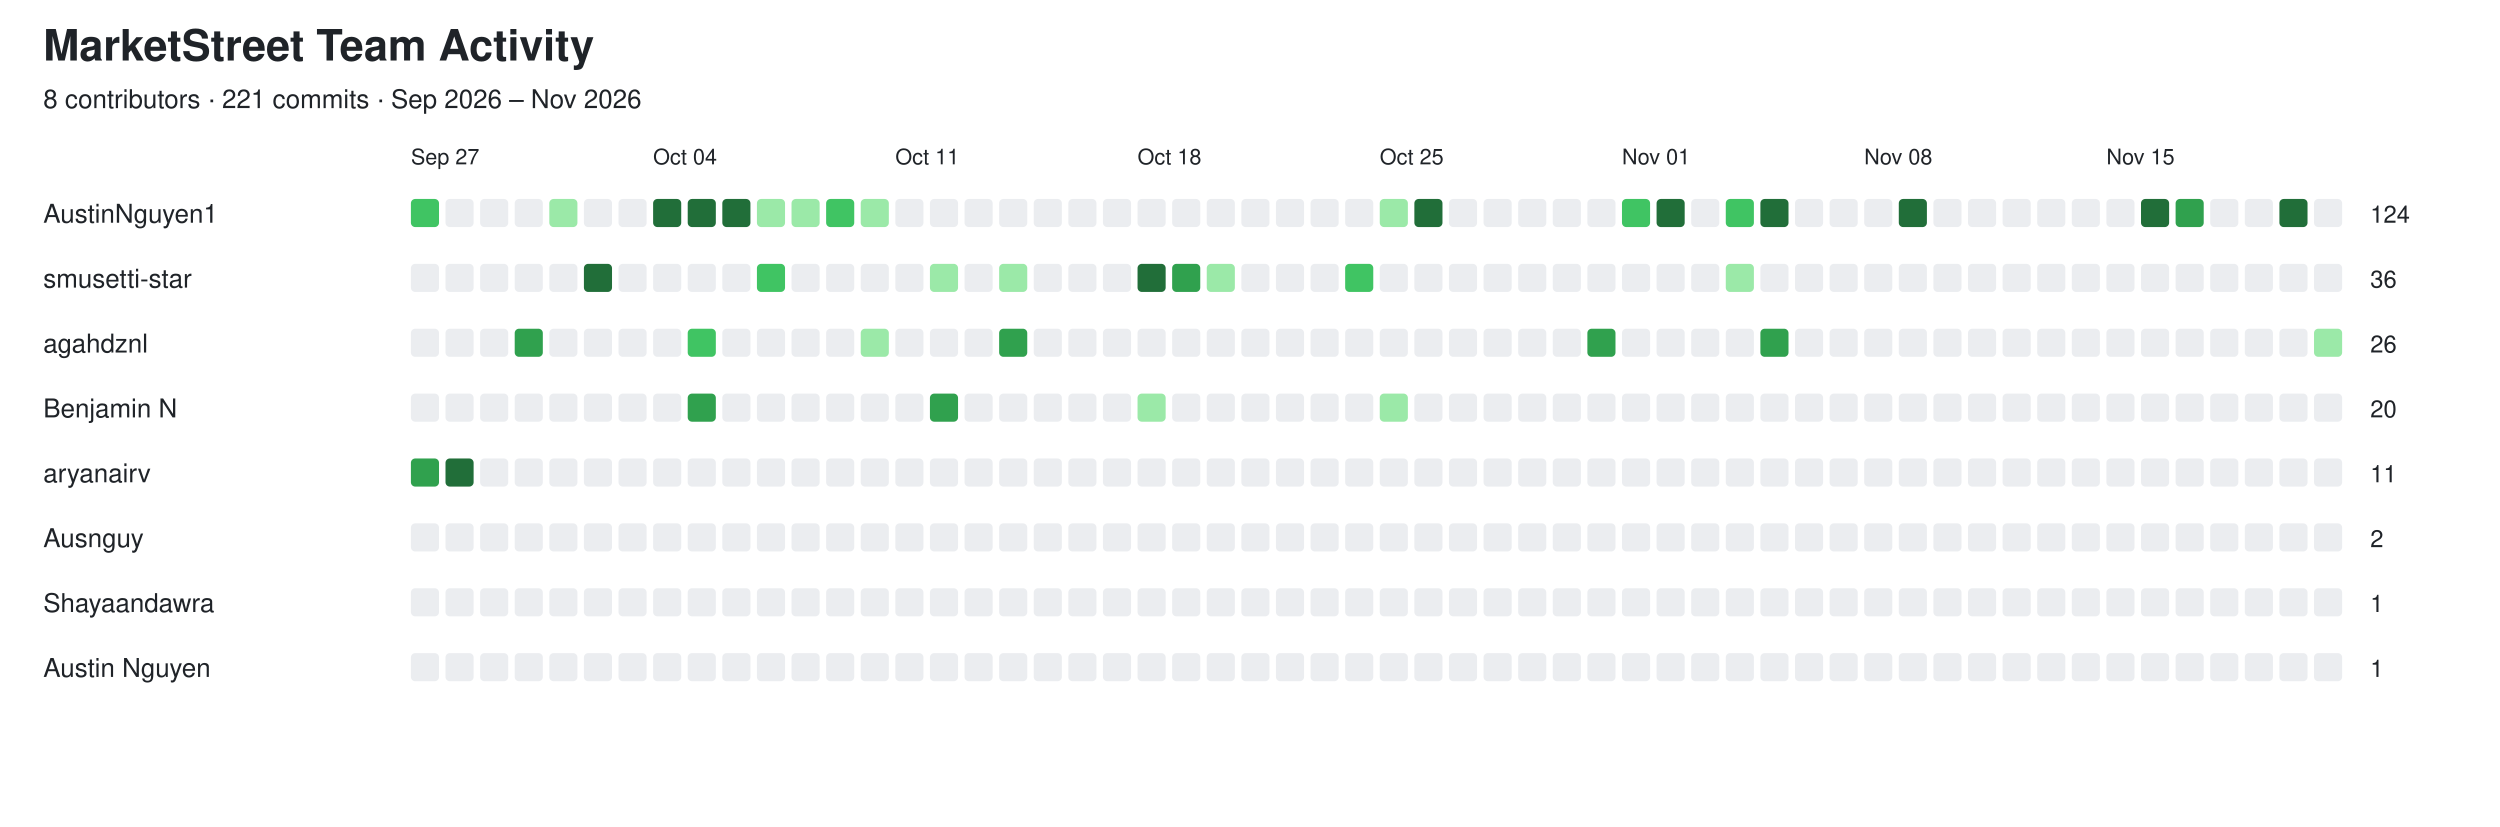
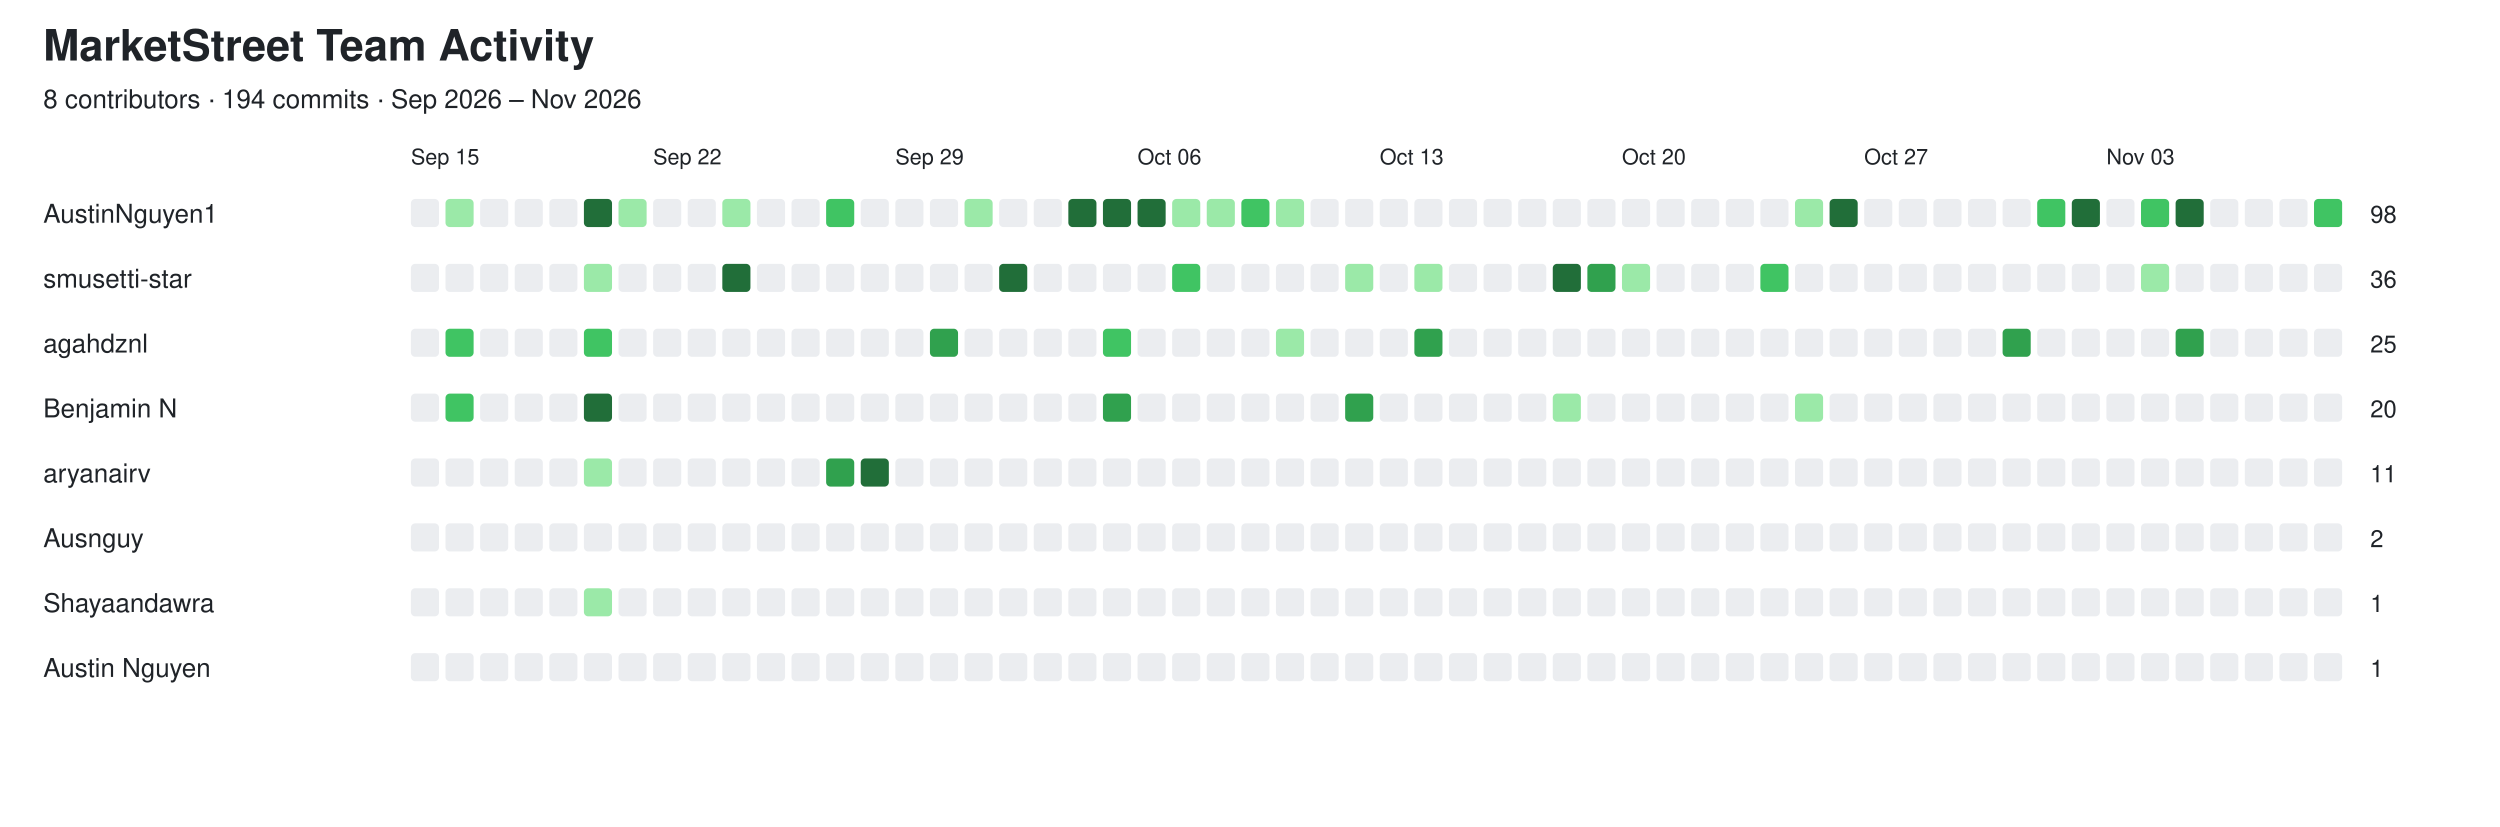
<svg xmlns="http://www.w3.org/2000/svg" width="1156" height="382" viewBox="0 0 1156 382">
  <style>
  text {
    font-family: -apple-system, BlinkMacSystemFont,
                 "Segoe UI", Helvetica, Arial, sans-serif;
    fill: #1f2328;
  }

  .empty {
    fill: #ebedf0;
  }

  @media (prefers-color-scheme: dark) {
    text {
      fill: #e6edf3;
    }

    .empty {
      fill: #161b22;
      stroke: #30363d;
      stroke-width: 1;
    }
  }
</style>
  <text x="20" y="28" font-size="20" font-weight="600">MarketStreet Team Activity</text>
-   <text x="20" y="50" font-size="12">8 contributors · 221 commits · Sep 2026 – Nov 2026</text>
-   <text x="190" y="76" font-size="10">Sep 27</text>
-   <text x="302" y="76" font-size="10">Oct 04</text>
-   <text x="414" y="76" font-size="10">Oct 11</text>
-   <text x="526" y="76" font-size="10">Oct 18</text>
-   <text x="638" y="76" font-size="10">Oct 25</text>
-   <text x="750" y="76" font-size="10">Nov 01</text>
-   <text x="862" y="76" font-size="10">Nov 08</text>
-   <text x="974" y="76" font-size="10">Nov 15</text>
+   <text x="20" y="50" font-size="12">8 contributors · 194 commits · Sep 2026 – Nov 2026</text>
+   <text x="190" y="76" font-size="10">Sep 15</text>
+   <text x="302" y="76" font-size="10">Sep 22</text>
+   <text x="414" y="76" font-size="10">Sep 29</text>
+   <text x="526" y="76" font-size="10">Oct 06</text>
+   <text x="638" y="76" font-size="10">Oct 13</text>
+   <text x="750" y="76" font-size="10">Oct 20</text>
+   <text x="862" y="76" font-size="10">Oct 27</text>
+   <text x="974" y="76" font-size="10">Nov 03</text>
  <text x="20" y="103" font-size="12" font-weight="500">AustinNguyen1</text>
-   <rect x="190" y="92" width="13" height="13" rx="2" fill="#40c463" />
-   <rect x="206" y="92" width="13" height="13" rx="2" class="empty" />
+   <rect x="190" y="92" width="13" height="13" rx="2" class="empty" />
+   <rect x="206" y="92" width="13" height="13" rx="2" fill="#9be9a8" />
  <rect x="222" y="92" width="13" height="13" rx="2" class="empty" />
  <rect x="238" y="92" width="13" height="13" rx="2" class="empty" />
-   <rect x="254" y="92" width="13" height="13" rx="2" fill="#9be9a8" />
-   <rect x="270" y="92" width="13" height="13" rx="2" class="empty" />
-   <rect x="286" y="92" width="13" height="13" rx="2" class="empty" />
-   <rect x="302" y="92" width="13" height="13" rx="2" fill="#216e39" />
-   <rect x="318" y="92" width="13" height="13" rx="2" fill="#216e39" />
-   <rect x="334" y="92" width="13" height="13" rx="2" fill="#216e39" />
-   <rect x="350" y="92" width="13" height="13" rx="2" fill="#9be9a8" />
-   <rect x="366" y="92" width="13" height="13" rx="2" fill="#9be9a8" />
+   <rect x="254" y="92" width="13" height="13" rx="2" class="empty" />
+   <rect x="270" y="92" width="13" height="13" rx="2" fill="#216e39" />
+   <rect x="286" y="92" width="13" height="13" rx="2" fill="#9be9a8" />
+   <rect x="302" y="92" width="13" height="13" rx="2" class="empty" />
+   <rect x="318" y="92" width="13" height="13" rx="2" class="empty" />
+   <rect x="334" y="92" width="13" height="13" rx="2" fill="#9be9a8" />
+   <rect x="350" y="92" width="13" height="13" rx="2" class="empty" />
+   <rect x="366" y="92" width="13" height="13" rx="2" class="empty" />
  <rect x="382" y="92" width="13" height="13" rx="2" fill="#40c463" />
-   <rect x="398" y="92" width="13" height="13" rx="2" fill="#9be9a8" />
+   <rect x="398" y="92" width="13" height="13" rx="2" class="empty" />
  <rect x="414" y="92" width="13" height="13" rx="2" class="empty" />
  <rect x="430" y="92" width="13" height="13" rx="2" class="empty" />
-   <rect x="446" y="92" width="13" height="13" rx="2" class="empty" />
+   <rect x="446" y="92" width="13" height="13" rx="2" fill="#9be9a8" />
  <rect x="462" y="92" width="13" height="13" rx="2" class="empty" />
  <rect x="478" y="92" width="13" height="13" rx="2" class="empty" />
-   <rect x="494" y="92" width="13" height="13" rx="2" class="empty" />
-   <rect x="510" y="92" width="13" height="13" rx="2" class="empty" />
-   <rect x="526" y="92" width="13" height="13" rx="2" class="empty" />
-   <rect x="542" y="92" width="13" height="13" rx="2" class="empty" />
-   <rect x="558" y="92" width="13" height="13" rx="2" class="empty" />
-   <rect x="574" y="92" width="13" height="13" rx="2" class="empty" />
-   <rect x="590" y="92" width="13" height="13" rx="2" class="empty" />
+   <rect x="494" y="92" width="13" height="13" rx="2" fill="#216e39" />
+   <rect x="510" y="92" width="13" height="13" rx="2" fill="#216e39" />
+   <rect x="526" y="92" width="13" height="13" rx="2" fill="#216e39" />
+   <rect x="542" y="92" width="13" height="13" rx="2" fill="#9be9a8" />
+   <rect x="558" y="92" width="13" height="13" rx="2" fill="#9be9a8" />
+   <rect x="574" y="92" width="13" height="13" rx="2" fill="#40c463" />
+   <rect x="590" y="92" width="13" height="13" rx="2" fill="#9be9a8" />
  <rect x="606" y="92" width="13" height="13" rx="2" class="empty" />
  <rect x="622" y="92" width="13" height="13" rx="2" class="empty" />
-   <rect x="638" y="92" width="13" height="13" rx="2" fill="#9be9a8" />
-   <rect x="654" y="92" width="13" height="13" rx="2" fill="#216e39" />
+   <rect x="638" y="92" width="13" height="13" rx="2" class="empty" />
+   <rect x="654" y="92" width="13" height="13" rx="2" class="empty" />
  <rect x="670" y="92" width="13" height="13" rx="2" class="empty" />
  <rect x="686" y="92" width="13" height="13" rx="2" class="empty" />
  <rect x="702" y="92" width="13" height="13" rx="2" class="empty" />
  <rect x="718" y="92" width="13" height="13" rx="2" class="empty" />
  <rect x="734" y="92" width="13" height="13" rx="2" class="empty" />
-   <rect x="750" y="92" width="13" height="13" rx="2" fill="#40c463" />
-   <rect x="766" y="92" width="13" height="13" rx="2" fill="#216e39" />
+   <rect x="750" y="92" width="13" height="13" rx="2" class="empty" />
+   <rect x="766" y="92" width="13" height="13" rx="2" class="empty" />
  <rect x="782" y="92" width="13" height="13" rx="2" class="empty" />
-   <rect x="798" y="92" width="13" height="13" rx="2" fill="#40c463" />
-   <rect x="814" y="92" width="13" height="13" rx="2" fill="#216e39" />
-   <rect x="830" y="92" width="13" height="13" rx="2" class="empty" />
-   <rect x="846" y="92" width="13" height="13" rx="2" class="empty" />
+   <rect x="798" y="92" width="13" height="13" rx="2" class="empty" />
+   <rect x="814" y="92" width="13" height="13" rx="2" class="empty" />
+   <rect x="830" y="92" width="13" height="13" rx="2" fill="#9be9a8" />
+   <rect x="846" y="92" width="13" height="13" rx="2" fill="#216e39" />
  <rect x="862" y="92" width="13" height="13" rx="2" class="empty" />
-   <rect x="878" y="92" width="13" height="13" rx="2" fill="#216e39" />
+   <rect x="878" y="92" width="13" height="13" rx="2" class="empty" />
  <rect x="894" y="92" width="13" height="13" rx="2" class="empty" />
  <rect x="910" y="92" width="13" height="13" rx="2" class="empty" />
  <rect x="926" y="92" width="13" height="13" rx="2" class="empty" />
-   <rect x="942" y="92" width="13" height="13" rx="2" class="empty" />
-   <rect x="958" y="92" width="13" height="13" rx="2" class="empty" />
+   <rect x="942" y="92" width="13" height="13" rx="2" fill="#40c463" />
+   <rect x="958" y="92" width="13" height="13" rx="2" fill="#216e39" />
  <rect x="974" y="92" width="13" height="13" rx="2" class="empty" />
-   <rect x="990" y="92" width="13" height="13" rx="2" fill="#216e39" />
-   <rect x="1006" y="92" width="13" height="13" rx="2" fill="#30a14e" />
+   <rect x="990" y="92" width="13" height="13" rx="2" fill="#40c463" />
+   <rect x="1006" y="92" width="13" height="13" rx="2" fill="#216e39" />
  <rect x="1022" y="92" width="13" height="13" rx="2" class="empty" />
  <rect x="1038" y="92" width="13" height="13" rx="2" class="empty" />
-   <rect x="1054" y="92" width="13" height="13" rx="2" fill="#216e39" />
-   <rect x="1070" y="92" width="13" height="13" rx="2" class="empty" />
-   <text x="1096" y="103" font-size="11">124</text>
+   <rect x="1054" y="92" width="13" height="13" rx="2" class="empty" />
+   <rect x="1070" y="92" width="13" height="13" rx="2" fill="#40c463" />
+   <text x="1096" y="103" font-size="11">98</text>
  <text x="20" y="133" font-size="12" font-weight="500">smusetti-star</text>
  <rect x="190" y="122" width="13" height="13" rx="2" class="empty" />
  <rect x="206" y="122" width="13" height="13" rx="2" class="empty" />
  <rect x="222" y="122" width="13" height="13" rx="2" class="empty" />
  <rect x="238" y="122" width="13" height="13" rx="2" class="empty" />
  <rect x="254" y="122" width="13" height="13" rx="2" class="empty" />
-   <rect x="270" y="122" width="13" height="13" rx="2" fill="#216e39" />
+   <rect x="270" y="122" width="13" height="13" rx="2" fill="#9be9a8" />
  <rect x="286" y="122" width="13" height="13" rx="2" class="empty" />
  <rect x="302" y="122" width="13" height="13" rx="2" class="empty" />
  <rect x="318" y="122" width="13" height="13" rx="2" class="empty" />
-   <rect x="334" y="122" width="13" height="13" rx="2" class="empty" />
-   <rect x="350" y="122" width="13" height="13" rx="2" fill="#40c463" />
+   <rect x="334" y="122" width="13" height="13" rx="2" fill="#216e39" />
+   <rect x="350" y="122" width="13" height="13" rx="2" class="empty" />
  <rect x="366" y="122" width="13" height="13" rx="2" class="empty" />
  <rect x="382" y="122" width="13" height="13" rx="2" class="empty" />
  <rect x="398" y="122" width="13" height="13" rx="2" class="empty" />
  <rect x="414" y="122" width="13" height="13" rx="2" class="empty" />
-   <rect x="430" y="122" width="13" height="13" rx="2" fill="#9be9a8" />
+   <rect x="430" y="122" width="13" height="13" rx="2" class="empty" />
  <rect x="446" y="122" width="13" height="13" rx="2" class="empty" />
-   <rect x="462" y="122" width="13" height="13" rx="2" fill="#9be9a8" />
+   <rect x="462" y="122" width="13" height="13" rx="2" fill="#216e39" />
  <rect x="478" y="122" width="13" height="13" rx="2" class="empty" />
  <rect x="494" y="122" width="13" height="13" rx="2" class="empty" />
  <rect x="510" y="122" width="13" height="13" rx="2" class="empty" />
-   <rect x="526" y="122" width="13" height="13" rx="2" fill="#216e39" />
-   <rect x="542" y="122" width="13" height="13" rx="2" fill="#30a14e" />
-   <rect x="558" y="122" width="13" height="13" rx="2" fill="#9be9a8" />
+   <rect x="526" y="122" width="13" height="13" rx="2" class="empty" />
+   <rect x="542" y="122" width="13" height="13" rx="2" fill="#40c463" />
+   <rect x="558" y="122" width="13" height="13" rx="2" class="empty" />
  <rect x="574" y="122" width="13" height="13" rx="2" class="empty" />
  <rect x="590" y="122" width="13" height="13" rx="2" class="empty" />
  <rect x="606" y="122" width="13" height="13" rx="2" class="empty" />
-   <rect x="622" y="122" width="13" height="13" rx="2" fill="#40c463" />
+   <rect x="622" y="122" width="13" height="13" rx="2" fill="#9be9a8" />
  <rect x="638" y="122" width="13" height="13" rx="2" class="empty" />
-   <rect x="654" y="122" width="13" height="13" rx="2" class="empty" />
+   <rect x="654" y="122" width="13" height="13" rx="2" fill="#9be9a8" />
  <rect x="670" y="122" width="13" height="13" rx="2" class="empty" />
  <rect x="686" y="122" width="13" height="13" rx="2" class="empty" />
  <rect x="702" y="122" width="13" height="13" rx="2" class="empty" />
-   <rect x="718" y="122" width="13" height="13" rx="2" class="empty" />
-   <rect x="734" y="122" width="13" height="13" rx="2" class="empty" />
-   <rect x="750" y="122" width="13" height="13" rx="2" class="empty" />
+   <rect x="718" y="122" width="13" height="13" rx="2" fill="#216e39" />
+   <rect x="734" y="122" width="13" height="13" rx="2" fill="#30a14e" />
+   <rect x="750" y="122" width="13" height="13" rx="2" fill="#9be9a8" />
  <rect x="766" y="122" width="13" height="13" rx="2" class="empty" />
  <rect x="782" y="122" width="13" height="13" rx="2" class="empty" />
-   <rect x="798" y="122" width="13" height="13" rx="2" fill="#9be9a8" />
-   <rect x="814" y="122" width="13" height="13" rx="2" class="empty" />
+   <rect x="798" y="122" width="13" height="13" rx="2" class="empty" />
+   <rect x="814" y="122" width="13" height="13" rx="2" fill="#40c463" />
  <rect x="830" y="122" width="13" height="13" rx="2" class="empty" />
  <rect x="846" y="122" width="13" height="13" rx="2" class="empty" />
  <rect x="862" y="122" width="13" height="13" rx="2" class="empty" />
  <rect x="878" y="122" width="13" height="13" rx="2" class="empty" />
  <rect x="894" y="122" width="13" height="13" rx="2" class="empty" />
  <rect x="910" y="122" width="13" height="13" rx="2" class="empty" />
  <rect x="926" y="122" width="13" height="13" rx="2" class="empty" />
  <rect x="942" y="122" width="13" height="13" rx="2" class="empty" />
  <rect x="958" y="122" width="13" height="13" rx="2" class="empty" />
  <rect x="974" y="122" width="13" height="13" rx="2" class="empty" />
-   <rect x="990" y="122" width="13" height="13" rx="2" class="empty" />
+   <rect x="990" y="122" width="13" height="13" rx="2" fill="#9be9a8" />
  <rect x="1006" y="122" width="13" height="13" rx="2" class="empty" />
  <rect x="1022" y="122" width="13" height="13" rx="2" class="empty" />
  <rect x="1038" y="122" width="13" height="13" rx="2" class="empty" />
  <rect x="1054" y="122" width="13" height="13" rx="2" class="empty" />
  <rect x="1070" y="122" width="13" height="13" rx="2" class="empty" />
  <text x="1096" y="133" font-size="11">36</text>
  <text x="20" y="163" font-size="12" font-weight="500">agahdznl</text>
  <rect x="190" y="152" width="13" height="13" rx="2" class="empty" />
-   <rect x="206" y="152" width="13" height="13" rx="2" class="empty" />
+   <rect x="206" y="152" width="13" height="13" rx="2" fill="#40c463" />
  <rect x="222" y="152" width="13" height="13" rx="2" class="empty" />
-   <rect x="238" y="152" width="13" height="13" rx="2" fill="#30a14e" />
+   <rect x="238" y="152" width="13" height="13" rx="2" class="empty" />
  <rect x="254" y="152" width="13" height="13" rx="2" class="empty" />
-   <rect x="270" y="152" width="13" height="13" rx="2" class="empty" />
+   <rect x="270" y="152" width="13" height="13" rx="2" fill="#40c463" />
  <rect x="286" y="152" width="13" height="13" rx="2" class="empty" />
  <rect x="302" y="152" width="13" height="13" rx="2" class="empty" />
-   <rect x="318" y="152" width="13" height="13" rx="2" fill="#40c463" />
+   <rect x="318" y="152" width="13" height="13" rx="2" class="empty" />
  <rect x="334" y="152" width="13" height="13" rx="2" class="empty" />
  <rect x="350" y="152" width="13" height="13" rx="2" class="empty" />
  <rect x="366" y="152" width="13" height="13" rx="2" class="empty" />
  <rect x="382" y="152" width="13" height="13" rx="2" class="empty" />
-   <rect x="398" y="152" width="13" height="13" rx="2" fill="#9be9a8" />
+   <rect x="398" y="152" width="13" height="13" rx="2" class="empty" />
  <rect x="414" y="152" width="13" height="13" rx="2" class="empty" />
-   <rect x="430" y="152" width="13" height="13" rx="2" class="empty" />
+   <rect x="430" y="152" width="13" height="13" rx="2" fill="#30a14e" />
  <rect x="446" y="152" width="13" height="13" rx="2" class="empty" />
-   <rect x="462" y="152" width="13" height="13" rx="2" fill="#30a14e" />
+   <rect x="462" y="152" width="13" height="13" rx="2" class="empty" />
  <rect x="478" y="152" width="13" height="13" rx="2" class="empty" />
  <rect x="494" y="152" width="13" height="13" rx="2" class="empty" />
-   <rect x="510" y="152" width="13" height="13" rx="2" class="empty" />
+   <rect x="510" y="152" width="13" height="13" rx="2" fill="#40c463" />
  <rect x="526" y="152" width="13" height="13" rx="2" class="empty" />
  <rect x="542" y="152" width="13" height="13" rx="2" class="empty" />
  <rect x="558" y="152" width="13" height="13" rx="2" class="empty" />
  <rect x="574" y="152" width="13" height="13" rx="2" class="empty" />
-   <rect x="590" y="152" width="13" height="13" rx="2" class="empty" />
+   <rect x="590" y="152" width="13" height="13" rx="2" fill="#9be9a8" />
  <rect x="606" y="152" width="13" height="13" rx="2" class="empty" />
  <rect x="622" y="152" width="13" height="13" rx="2" class="empty" />
  <rect x="638" y="152" width="13" height="13" rx="2" class="empty" />
-   <rect x="654" y="152" width="13" height="13" rx="2" class="empty" />
+   <rect x="654" y="152" width="13" height="13" rx="2" fill="#30a14e" />
  <rect x="670" y="152" width="13" height="13" rx="2" class="empty" />
  <rect x="686" y="152" width="13" height="13" rx="2" class="empty" />
  <rect x="702" y="152" width="13" height="13" rx="2" class="empty" />
  <rect x="718" y="152" width="13" height="13" rx="2" class="empty" />
-   <rect x="734" y="152" width="13" height="13" rx="2" fill="#30a14e" />
+   <rect x="734" y="152" width="13" height="13" rx="2" class="empty" />
  <rect x="750" y="152" width="13" height="13" rx="2" class="empty" />
  <rect x="766" y="152" width="13" height="13" rx="2" class="empty" />
  <rect x="782" y="152" width="13" height="13" rx="2" class="empty" />
  <rect x="798" y="152" width="13" height="13" rx="2" class="empty" />
-   <rect x="814" y="152" width="13" height="13" rx="2" fill="#30a14e" />
+   <rect x="814" y="152" width="13" height="13" rx="2" class="empty" />
  <rect x="830" y="152" width="13" height="13" rx="2" class="empty" />
  <rect x="846" y="152" width="13" height="13" rx="2" class="empty" />
  <rect x="862" y="152" width="13" height="13" rx="2" class="empty" />
  <rect x="878" y="152" width="13" height="13" rx="2" class="empty" />
  <rect x="894" y="152" width="13" height="13" rx="2" class="empty" />
  <rect x="910" y="152" width="13" height="13" rx="2" class="empty" />
-   <rect x="926" y="152" width="13" height="13" rx="2" class="empty" />
+   <rect x="926" y="152" width="13" height="13" rx="2" fill="#30a14e" />
  <rect x="942" y="152" width="13" height="13" rx="2" class="empty" />
  <rect x="958" y="152" width="13" height="13" rx="2" class="empty" />
  <rect x="974" y="152" width="13" height="13" rx="2" class="empty" />
  <rect x="990" y="152" width="13" height="13" rx="2" class="empty" />
-   <rect x="1006" y="152" width="13" height="13" rx="2" class="empty" />
+   <rect x="1006" y="152" width="13" height="13" rx="2" fill="#30a14e" />
  <rect x="1022" y="152" width="13" height="13" rx="2" class="empty" />
  <rect x="1038" y="152" width="13" height="13" rx="2" class="empty" />
  <rect x="1054" y="152" width="13" height="13" rx="2" class="empty" />
-   <rect x="1070" y="152" width="13" height="13" rx="2" fill="#9be9a8" />
-   <text x="1096" y="163" font-size="11">26</text>
+   <rect x="1070" y="152" width="13" height="13" rx="2" class="empty" />
+   <text x="1096" y="163" font-size="11">25</text>
  <text x="20" y="193" font-size="12" font-weight="500">Benjamin N</text>
  <rect x="190" y="182" width="13" height="13" rx="2" class="empty" />
-   <rect x="206" y="182" width="13" height="13" rx="2" class="empty" />
+   <rect x="206" y="182" width="13" height="13" rx="2" fill="#40c463" />
  <rect x="222" y="182" width="13" height="13" rx="2" class="empty" />
  <rect x="238" y="182" width="13" height="13" rx="2" class="empty" />
  <rect x="254" y="182" width="13" height="13" rx="2" class="empty" />
-   <rect x="270" y="182" width="13" height="13" rx="2" class="empty" />
+   <rect x="270" y="182" width="13" height="13" rx="2" fill="#216e39" />
  <rect x="286" y="182" width="13" height="13" rx="2" class="empty" />
  <rect x="302" y="182" width="13" height="13" rx="2" class="empty" />
-   <rect x="318" y="182" width="13" height="13" rx="2" fill="#30a14e" />
+   <rect x="318" y="182" width="13" height="13" rx="2" class="empty" />
  <rect x="334" y="182" width="13" height="13" rx="2" class="empty" />
  <rect x="350" y="182" width="13" height="13" rx="2" class="empty" />
  <rect x="366" y="182" width="13" height="13" rx="2" class="empty" />
  <rect x="382" y="182" width="13" height="13" rx="2" class="empty" />
  <rect x="398" y="182" width="13" height="13" rx="2" class="empty" />
  <rect x="414" y="182" width="13" height="13" rx="2" class="empty" />
-   <rect x="430" y="182" width="13" height="13" rx="2" fill="#30a14e" />
+   <rect x="430" y="182" width="13" height="13" rx="2" class="empty" />
  <rect x="446" y="182" width="13" height="13" rx="2" class="empty" />
  <rect x="462" y="182" width="13" height="13" rx="2" class="empty" />
  <rect x="478" y="182" width="13" height="13" rx="2" class="empty" />
  <rect x="494" y="182" width="13" height="13" rx="2" class="empty" />
-   <rect x="510" y="182" width="13" height="13" rx="2" class="empty" />
-   <rect x="526" y="182" width="13" height="13" rx="2" fill="#9be9a8" />
+   <rect x="510" y="182" width="13" height="13" rx="2" fill="#30a14e" />
+   <rect x="526" y="182" width="13" height="13" rx="2" class="empty" />
  <rect x="542" y="182" width="13" height="13" rx="2" class="empty" />
  <rect x="558" y="182" width="13" height="13" rx="2" class="empty" />
  <rect x="574" y="182" width="13" height="13" rx="2" class="empty" />
  <rect x="590" y="182" width="13" height="13" rx="2" class="empty" />
  <rect x="606" y="182" width="13" height="13" rx="2" class="empty" />
-   <rect x="622" y="182" width="13" height="13" rx="2" class="empty" />
-   <rect x="638" y="182" width="13" height="13" rx="2" fill="#9be9a8" />
+   <rect x="622" y="182" width="13" height="13" rx="2" fill="#30a14e" />
+   <rect x="638" y="182" width="13" height="13" rx="2" class="empty" />
  <rect x="654" y="182" width="13" height="13" rx="2" class="empty" />
  <rect x="670" y="182" width="13" height="13" rx="2" class="empty" />
  <rect x="686" y="182" width="13" height="13" rx="2" class="empty" />
  <rect x="702" y="182" width="13" height="13" rx="2" class="empty" />
-   <rect x="718" y="182" width="13" height="13" rx="2" class="empty" />
+   <rect x="718" y="182" width="13" height="13" rx="2" fill="#9be9a8" />
  <rect x="734" y="182" width="13" height="13" rx="2" class="empty" />
  <rect x="750" y="182" width="13" height="13" rx="2" class="empty" />
  <rect x="766" y="182" width="13" height="13" rx="2" class="empty" />
  <rect x="782" y="182" width="13" height="13" rx="2" class="empty" />
  <rect x="798" y="182" width="13" height="13" rx="2" class="empty" />
  <rect x="814" y="182" width="13" height="13" rx="2" class="empty" />
-   <rect x="830" y="182" width="13" height="13" rx="2" class="empty" />
+   <rect x="830" y="182" width="13" height="13" rx="2" fill="#9be9a8" />
  <rect x="846" y="182" width="13" height="13" rx="2" class="empty" />
  <rect x="862" y="182" width="13" height="13" rx="2" class="empty" />
  <rect x="878" y="182" width="13" height="13" rx="2" class="empty" />
  <rect x="894" y="182" width="13" height="13" rx="2" class="empty" />
  <rect x="910" y="182" width="13" height="13" rx="2" class="empty" />
  <rect x="926" y="182" width="13" height="13" rx="2" class="empty" />
  <rect x="942" y="182" width="13" height="13" rx="2" class="empty" />
  <rect x="958" y="182" width="13" height="13" rx="2" class="empty" />
  <rect x="974" y="182" width="13" height="13" rx="2" class="empty" />
  <rect x="990" y="182" width="13" height="13" rx="2" class="empty" />
  <rect x="1006" y="182" width="13" height="13" rx="2" class="empty" />
  <rect x="1022" y="182" width="13" height="13" rx="2" class="empty" />
  <rect x="1038" y="182" width="13" height="13" rx="2" class="empty" />
  <rect x="1054" y="182" width="13" height="13" rx="2" class="empty" />
  <rect x="1070" y="182" width="13" height="13" rx="2" class="empty" />
  <text x="1096" y="193" font-size="11">20</text>
  <text x="20" y="223" font-size="12" font-weight="500">aryanairv</text>
-   <rect x="190" y="212" width="13" height="13" rx="2" fill="#30a14e" />
-   <rect x="206" y="212" width="13" height="13" rx="2" fill="#216e39" />
+   <rect x="190" y="212" width="13" height="13" rx="2" class="empty" />
+   <rect x="206" y="212" width="13" height="13" rx="2" class="empty" />
  <rect x="222" y="212" width="13" height="13" rx="2" class="empty" />
  <rect x="238" y="212" width="13" height="13" rx="2" class="empty" />
  <rect x="254" y="212" width="13" height="13" rx="2" class="empty" />
-   <rect x="270" y="212" width="13" height="13" rx="2" class="empty" />
+   <rect x="270" y="212" width="13" height="13" rx="2" fill="#9be9a8" />
  <rect x="286" y="212" width="13" height="13" rx="2" class="empty" />
  <rect x="302" y="212" width="13" height="13" rx="2" class="empty" />
  <rect x="318" y="212" width="13" height="13" rx="2" class="empty" />
  <rect x="334" y="212" width="13" height="13" rx="2" class="empty" />
  <rect x="350" y="212" width="13" height="13" rx="2" class="empty" />
  <rect x="366" y="212" width="13" height="13" rx="2" class="empty" />
-   <rect x="382" y="212" width="13" height="13" rx="2" class="empty" />
-   <rect x="398" y="212" width="13" height="13" rx="2" class="empty" />
+   <rect x="382" y="212" width="13" height="13" rx="2" fill="#30a14e" />
+   <rect x="398" y="212" width="13" height="13" rx="2" fill="#216e39" />
  <rect x="414" y="212" width="13" height="13" rx="2" class="empty" />
  <rect x="430" y="212" width="13" height="13" rx="2" class="empty" />
  <rect x="446" y="212" width="13" height="13" rx="2" class="empty" />
  <rect x="462" y="212" width="13" height="13" rx="2" class="empty" />
  <rect x="478" y="212" width="13" height="13" rx="2" class="empty" />
  <rect x="494" y="212" width="13" height="13" rx="2" class="empty" />
  <rect x="510" y="212" width="13" height="13" rx="2" class="empty" />
  <rect x="526" y="212" width="13" height="13" rx="2" class="empty" />
  <rect x="542" y="212" width="13" height="13" rx="2" class="empty" />
  <rect x="558" y="212" width="13" height="13" rx="2" class="empty" />
  <rect x="574" y="212" width="13" height="13" rx="2" class="empty" />
  <rect x="590" y="212" width="13" height="13" rx="2" class="empty" />
  <rect x="606" y="212" width="13" height="13" rx="2" class="empty" />
  <rect x="622" y="212" width="13" height="13" rx="2" class="empty" />
  <rect x="638" y="212" width="13" height="13" rx="2" class="empty" />
  <rect x="654" y="212" width="13" height="13" rx="2" class="empty" />
  <rect x="670" y="212" width="13" height="13" rx="2" class="empty" />
  <rect x="686" y="212" width="13" height="13" rx="2" class="empty" />
  <rect x="702" y="212" width="13" height="13" rx="2" class="empty" />
  <rect x="718" y="212" width="13" height="13" rx="2" class="empty" />
  <rect x="734" y="212" width="13" height="13" rx="2" class="empty" />
  <rect x="750" y="212" width="13" height="13" rx="2" class="empty" />
  <rect x="766" y="212" width="13" height="13" rx="2" class="empty" />
  <rect x="782" y="212" width="13" height="13" rx="2" class="empty" />
  <rect x="798" y="212" width="13" height="13" rx="2" class="empty" />
  <rect x="814" y="212" width="13" height="13" rx="2" class="empty" />
  <rect x="830" y="212" width="13" height="13" rx="2" class="empty" />
  <rect x="846" y="212" width="13" height="13" rx="2" class="empty" />
  <rect x="862" y="212" width="13" height="13" rx="2" class="empty" />
  <rect x="878" y="212" width="13" height="13" rx="2" class="empty" />
  <rect x="894" y="212" width="13" height="13" rx="2" class="empty" />
  <rect x="910" y="212" width="13" height="13" rx="2" class="empty" />
  <rect x="926" y="212" width="13" height="13" rx="2" class="empty" />
  <rect x="942" y="212" width="13" height="13" rx="2" class="empty" />
  <rect x="958" y="212" width="13" height="13" rx="2" class="empty" />
  <rect x="974" y="212" width="13" height="13" rx="2" class="empty" />
  <rect x="990" y="212" width="13" height="13" rx="2" class="empty" />
  <rect x="1006" y="212" width="13" height="13" rx="2" class="empty" />
  <rect x="1022" y="212" width="13" height="13" rx="2" class="empty" />
  <rect x="1038" y="212" width="13" height="13" rx="2" class="empty" />
  <rect x="1054" y="212" width="13" height="13" rx="2" class="empty" />
  <rect x="1070" y="212" width="13" height="13" rx="2" class="empty" />
  <text x="1096" y="223" font-size="11">11</text>
  <text x="20" y="253" font-size="12" font-weight="500">Ausnguy</text>
  <rect x="190" y="242" width="13" height="13" rx="2" class="empty" />
  <rect x="206" y="242" width="13" height="13" rx="2" class="empty" />
  <rect x="222" y="242" width="13" height="13" rx="2" class="empty" />
  <rect x="238" y="242" width="13" height="13" rx="2" class="empty" />
  <rect x="254" y="242" width="13" height="13" rx="2" class="empty" />
  <rect x="270" y="242" width="13" height="13" rx="2" class="empty" />
  <rect x="286" y="242" width="13" height="13" rx="2" class="empty" />
  <rect x="302" y="242" width="13" height="13" rx="2" class="empty" />
  <rect x="318" y="242" width="13" height="13" rx="2" class="empty" />
  <rect x="334" y="242" width="13" height="13" rx="2" class="empty" />
  <rect x="350" y="242" width="13" height="13" rx="2" class="empty" />
  <rect x="366" y="242" width="13" height="13" rx="2" class="empty" />
  <rect x="382" y="242" width="13" height="13" rx="2" class="empty" />
  <rect x="398" y="242" width="13" height="13" rx="2" class="empty" />
  <rect x="414" y="242" width="13" height="13" rx="2" class="empty" />
  <rect x="430" y="242" width="13" height="13" rx="2" class="empty" />
  <rect x="446" y="242" width="13" height="13" rx="2" class="empty" />
  <rect x="462" y="242" width="13" height="13" rx="2" class="empty" />
  <rect x="478" y="242" width="13" height="13" rx="2" class="empty" />
  <rect x="494" y="242" width="13" height="13" rx="2" class="empty" />
  <rect x="510" y="242" width="13" height="13" rx="2" class="empty" />
  <rect x="526" y="242" width="13" height="13" rx="2" class="empty" />
  <rect x="542" y="242" width="13" height="13" rx="2" class="empty" />
  <rect x="558" y="242" width="13" height="13" rx="2" class="empty" />
  <rect x="574" y="242" width="13" height="13" rx="2" class="empty" />
  <rect x="590" y="242" width="13" height="13" rx="2" class="empty" />
  <rect x="606" y="242" width="13" height="13" rx="2" class="empty" />
  <rect x="622" y="242" width="13" height="13" rx="2" class="empty" />
  <rect x="638" y="242" width="13" height="13" rx="2" class="empty" />
  <rect x="654" y="242" width="13" height="13" rx="2" class="empty" />
  <rect x="670" y="242" width="13" height="13" rx="2" class="empty" />
  <rect x="686" y="242" width="13" height="13" rx="2" class="empty" />
  <rect x="702" y="242" width="13" height="13" rx="2" class="empty" />
  <rect x="718" y="242" width="13" height="13" rx="2" class="empty" />
  <rect x="734" y="242" width="13" height="13" rx="2" class="empty" />
  <rect x="750" y="242" width="13" height="13" rx="2" class="empty" />
  <rect x="766" y="242" width="13" height="13" rx="2" class="empty" />
  <rect x="782" y="242" width="13" height="13" rx="2" class="empty" />
  <rect x="798" y="242" width="13" height="13" rx="2" class="empty" />
  <rect x="814" y="242" width="13" height="13" rx="2" class="empty" />
  <rect x="830" y="242" width="13" height="13" rx="2" class="empty" />
  <rect x="846" y="242" width="13" height="13" rx="2" class="empty" />
  <rect x="862" y="242" width="13" height="13" rx="2" class="empty" />
  <rect x="878" y="242" width="13" height="13" rx="2" class="empty" />
  <rect x="894" y="242" width="13" height="13" rx="2" class="empty" />
  <rect x="910" y="242" width="13" height="13" rx="2" class="empty" />
  <rect x="926" y="242" width="13" height="13" rx="2" class="empty" />
  <rect x="942" y="242" width="13" height="13" rx="2" class="empty" />
  <rect x="958" y="242" width="13" height="13" rx="2" class="empty" />
  <rect x="974" y="242" width="13" height="13" rx="2" class="empty" />
  <rect x="990" y="242" width="13" height="13" rx="2" class="empty" />
  <rect x="1006" y="242" width="13" height="13" rx="2" class="empty" />
  <rect x="1022" y="242" width="13" height="13" rx="2" class="empty" />
  <rect x="1038" y="242" width="13" height="13" rx="2" class="empty" />
  <rect x="1054" y="242" width="13" height="13" rx="2" class="empty" />
  <rect x="1070" y="242" width="13" height="13" rx="2" class="empty" />
  <text x="1096" y="253" font-size="11">2</text>
  <text x="20" y="283" font-size="12" font-weight="500">Shayaandawra</text>
  <rect x="190" y="272" width="13" height="13" rx="2" class="empty" />
  <rect x="206" y="272" width="13" height="13" rx="2" class="empty" />
  <rect x="222" y="272" width="13" height="13" rx="2" class="empty" />
  <rect x="238" y="272" width="13" height="13" rx="2" class="empty" />
  <rect x="254" y="272" width="13" height="13" rx="2" class="empty" />
-   <rect x="270" y="272" width="13" height="13" rx="2" class="empty" />
+   <rect x="270" y="272" width="13" height="13" rx="2" fill="#9be9a8" />
  <rect x="286" y="272" width="13" height="13" rx="2" class="empty" />
  <rect x="302" y="272" width="13" height="13" rx="2" class="empty" />
  <rect x="318" y="272" width="13" height="13" rx="2" class="empty" />
  <rect x="334" y="272" width="13" height="13" rx="2" class="empty" />
  <rect x="350" y="272" width="13" height="13" rx="2" class="empty" />
  <rect x="366" y="272" width="13" height="13" rx="2" class="empty" />
  <rect x="382" y="272" width="13" height="13" rx="2" class="empty" />
  <rect x="398" y="272" width="13" height="13" rx="2" class="empty" />
  <rect x="414" y="272" width="13" height="13" rx="2" class="empty" />
  <rect x="430" y="272" width="13" height="13" rx="2" class="empty" />
  <rect x="446" y="272" width="13" height="13" rx="2" class="empty" />
  <rect x="462" y="272" width="13" height="13" rx="2" class="empty" />
  <rect x="478" y="272" width="13" height="13" rx="2" class="empty" />
  <rect x="494" y="272" width="13" height="13" rx="2" class="empty" />
  <rect x="510" y="272" width="13" height="13" rx="2" class="empty" />
  <rect x="526" y="272" width="13" height="13" rx="2" class="empty" />
  <rect x="542" y="272" width="13" height="13" rx="2" class="empty" />
  <rect x="558" y="272" width="13" height="13" rx="2" class="empty" />
  <rect x="574" y="272" width="13" height="13" rx="2" class="empty" />
  <rect x="590" y="272" width="13" height="13" rx="2" class="empty" />
  <rect x="606" y="272" width="13" height="13" rx="2" class="empty" />
  <rect x="622" y="272" width="13" height="13" rx="2" class="empty" />
  <rect x="638" y="272" width="13" height="13" rx="2" class="empty" />
  <rect x="654" y="272" width="13" height="13" rx="2" class="empty" />
  <rect x="670" y="272" width="13" height="13" rx="2" class="empty" />
  <rect x="686" y="272" width="13" height="13" rx="2" class="empty" />
  <rect x="702" y="272" width="13" height="13" rx="2" class="empty" />
  <rect x="718" y="272" width="13" height="13" rx="2" class="empty" />
  <rect x="734" y="272" width="13" height="13" rx="2" class="empty" />
  <rect x="750" y="272" width="13" height="13" rx="2" class="empty" />
  <rect x="766" y="272" width="13" height="13" rx="2" class="empty" />
  <rect x="782" y="272" width="13" height="13" rx="2" class="empty" />
  <rect x="798" y="272" width="13" height="13" rx="2" class="empty" />
  <rect x="814" y="272" width="13" height="13" rx="2" class="empty" />
  <rect x="830" y="272" width="13" height="13" rx="2" class="empty" />
  <rect x="846" y="272" width="13" height="13" rx="2" class="empty" />
  <rect x="862" y="272" width="13" height="13" rx="2" class="empty" />
  <rect x="878" y="272" width="13" height="13" rx="2" class="empty" />
  <rect x="894" y="272" width="13" height="13" rx="2" class="empty" />
  <rect x="910" y="272" width="13" height="13" rx="2" class="empty" />
  <rect x="926" y="272" width="13" height="13" rx="2" class="empty" />
  <rect x="942" y="272" width="13" height="13" rx="2" class="empty" />
  <rect x="958" y="272" width="13" height="13" rx="2" class="empty" />
  <rect x="974" y="272" width="13" height="13" rx="2" class="empty" />
  <rect x="990" y="272" width="13" height="13" rx="2" class="empty" />
  <rect x="1006" y="272" width="13" height="13" rx="2" class="empty" />
  <rect x="1022" y="272" width="13" height="13" rx="2" class="empty" />
  <rect x="1038" y="272" width="13" height="13" rx="2" class="empty" />
  <rect x="1054" y="272" width="13" height="13" rx="2" class="empty" />
  <rect x="1070" y="272" width="13" height="13" rx="2" class="empty" />
  <text x="1096" y="283" font-size="11">1</text>
  <text x="20" y="313" font-size="12" font-weight="500">Austin Nguyen</text>
  <rect x="190" y="302" width="13" height="13" rx="2" class="empty" />
  <rect x="206" y="302" width="13" height="13" rx="2" class="empty" />
  <rect x="222" y="302" width="13" height="13" rx="2" class="empty" />
  <rect x="238" y="302" width="13" height="13" rx="2" class="empty" />
  <rect x="254" y="302" width="13" height="13" rx="2" class="empty" />
  <rect x="270" y="302" width="13" height="13" rx="2" class="empty" />
  <rect x="286" y="302" width="13" height="13" rx="2" class="empty" />
  <rect x="302" y="302" width="13" height="13" rx="2" class="empty" />
  <rect x="318" y="302" width="13" height="13" rx="2" class="empty" />
  <rect x="334" y="302" width="13" height="13" rx="2" class="empty" />
  <rect x="350" y="302" width="13" height="13" rx="2" class="empty" />
  <rect x="366" y="302" width="13" height="13" rx="2" class="empty" />
  <rect x="382" y="302" width="13" height="13" rx="2" class="empty" />
  <rect x="398" y="302" width="13" height="13" rx="2" class="empty" />
  <rect x="414" y="302" width="13" height="13" rx="2" class="empty" />
  <rect x="430" y="302" width="13" height="13" rx="2" class="empty" />
  <rect x="446" y="302" width="13" height="13" rx="2" class="empty" />
  <rect x="462" y="302" width="13" height="13" rx="2" class="empty" />
  <rect x="478" y="302" width="13" height="13" rx="2" class="empty" />
  <rect x="494" y="302" width="13" height="13" rx="2" class="empty" />
  <rect x="510" y="302" width="13" height="13" rx="2" class="empty" />
  <rect x="526" y="302" width="13" height="13" rx="2" class="empty" />
  <rect x="542" y="302" width="13" height="13" rx="2" class="empty" />
  <rect x="558" y="302" width="13" height="13" rx="2" class="empty" />
  <rect x="574" y="302" width="13" height="13" rx="2" class="empty" />
  <rect x="590" y="302" width="13" height="13" rx="2" class="empty" />
  <rect x="606" y="302" width="13" height="13" rx="2" class="empty" />
  <rect x="622" y="302" width="13" height="13" rx="2" class="empty" />
  <rect x="638" y="302" width="13" height="13" rx="2" class="empty" />
  <rect x="654" y="302" width="13" height="13" rx="2" class="empty" />
  <rect x="670" y="302" width="13" height="13" rx="2" class="empty" />
  <rect x="686" y="302" width="13" height="13" rx="2" class="empty" />
  <rect x="702" y="302" width="13" height="13" rx="2" class="empty" />
  <rect x="718" y="302" width="13" height="13" rx="2" class="empty" />
  <rect x="734" y="302" width="13" height="13" rx="2" class="empty" />
  <rect x="750" y="302" width="13" height="13" rx="2" class="empty" />
  <rect x="766" y="302" width="13" height="13" rx="2" class="empty" />
  <rect x="782" y="302" width="13" height="13" rx="2" class="empty" />
  <rect x="798" y="302" width="13" height="13" rx="2" class="empty" />
  <rect x="814" y="302" width="13" height="13" rx="2" class="empty" />
  <rect x="830" y="302" width="13" height="13" rx="2" class="empty" />
  <rect x="846" y="302" width="13" height="13" rx="2" class="empty" />
  <rect x="862" y="302" width="13" height="13" rx="2" class="empty" />
  <rect x="878" y="302" width="13" height="13" rx="2" class="empty" />
  <rect x="894" y="302" width="13" height="13" rx="2" class="empty" />
  <rect x="910" y="302" width="13" height="13" rx="2" class="empty" />
  <rect x="926" y="302" width="13" height="13" rx="2" class="empty" />
  <rect x="942" y="302" width="13" height="13" rx="2" class="empty" />
  <rect x="958" y="302" width="13" height="13" rx="2" class="empty" />
  <rect x="974" y="302" width="13" height="13" rx="2" class="empty" />
  <rect x="990" y="302" width="13" height="13" rx="2" class="empty" />
  <rect x="1006" y="302" width="13" height="13" rx="2" class="empty" />
  <rect x="1022" y="302" width="13" height="13" rx="2" class="empty" />
  <rect x="1038" y="302" width="13" height="13" rx="2" class="empty" />
  <rect x="1054" y="302" width="13" height="13" rx="2" class="empty" />
  <rect x="1070" y="302" width="13" height="13" rx="2" class="empty" />
  <text x="1096" y="313" font-size="11">1</text>
</svg>
